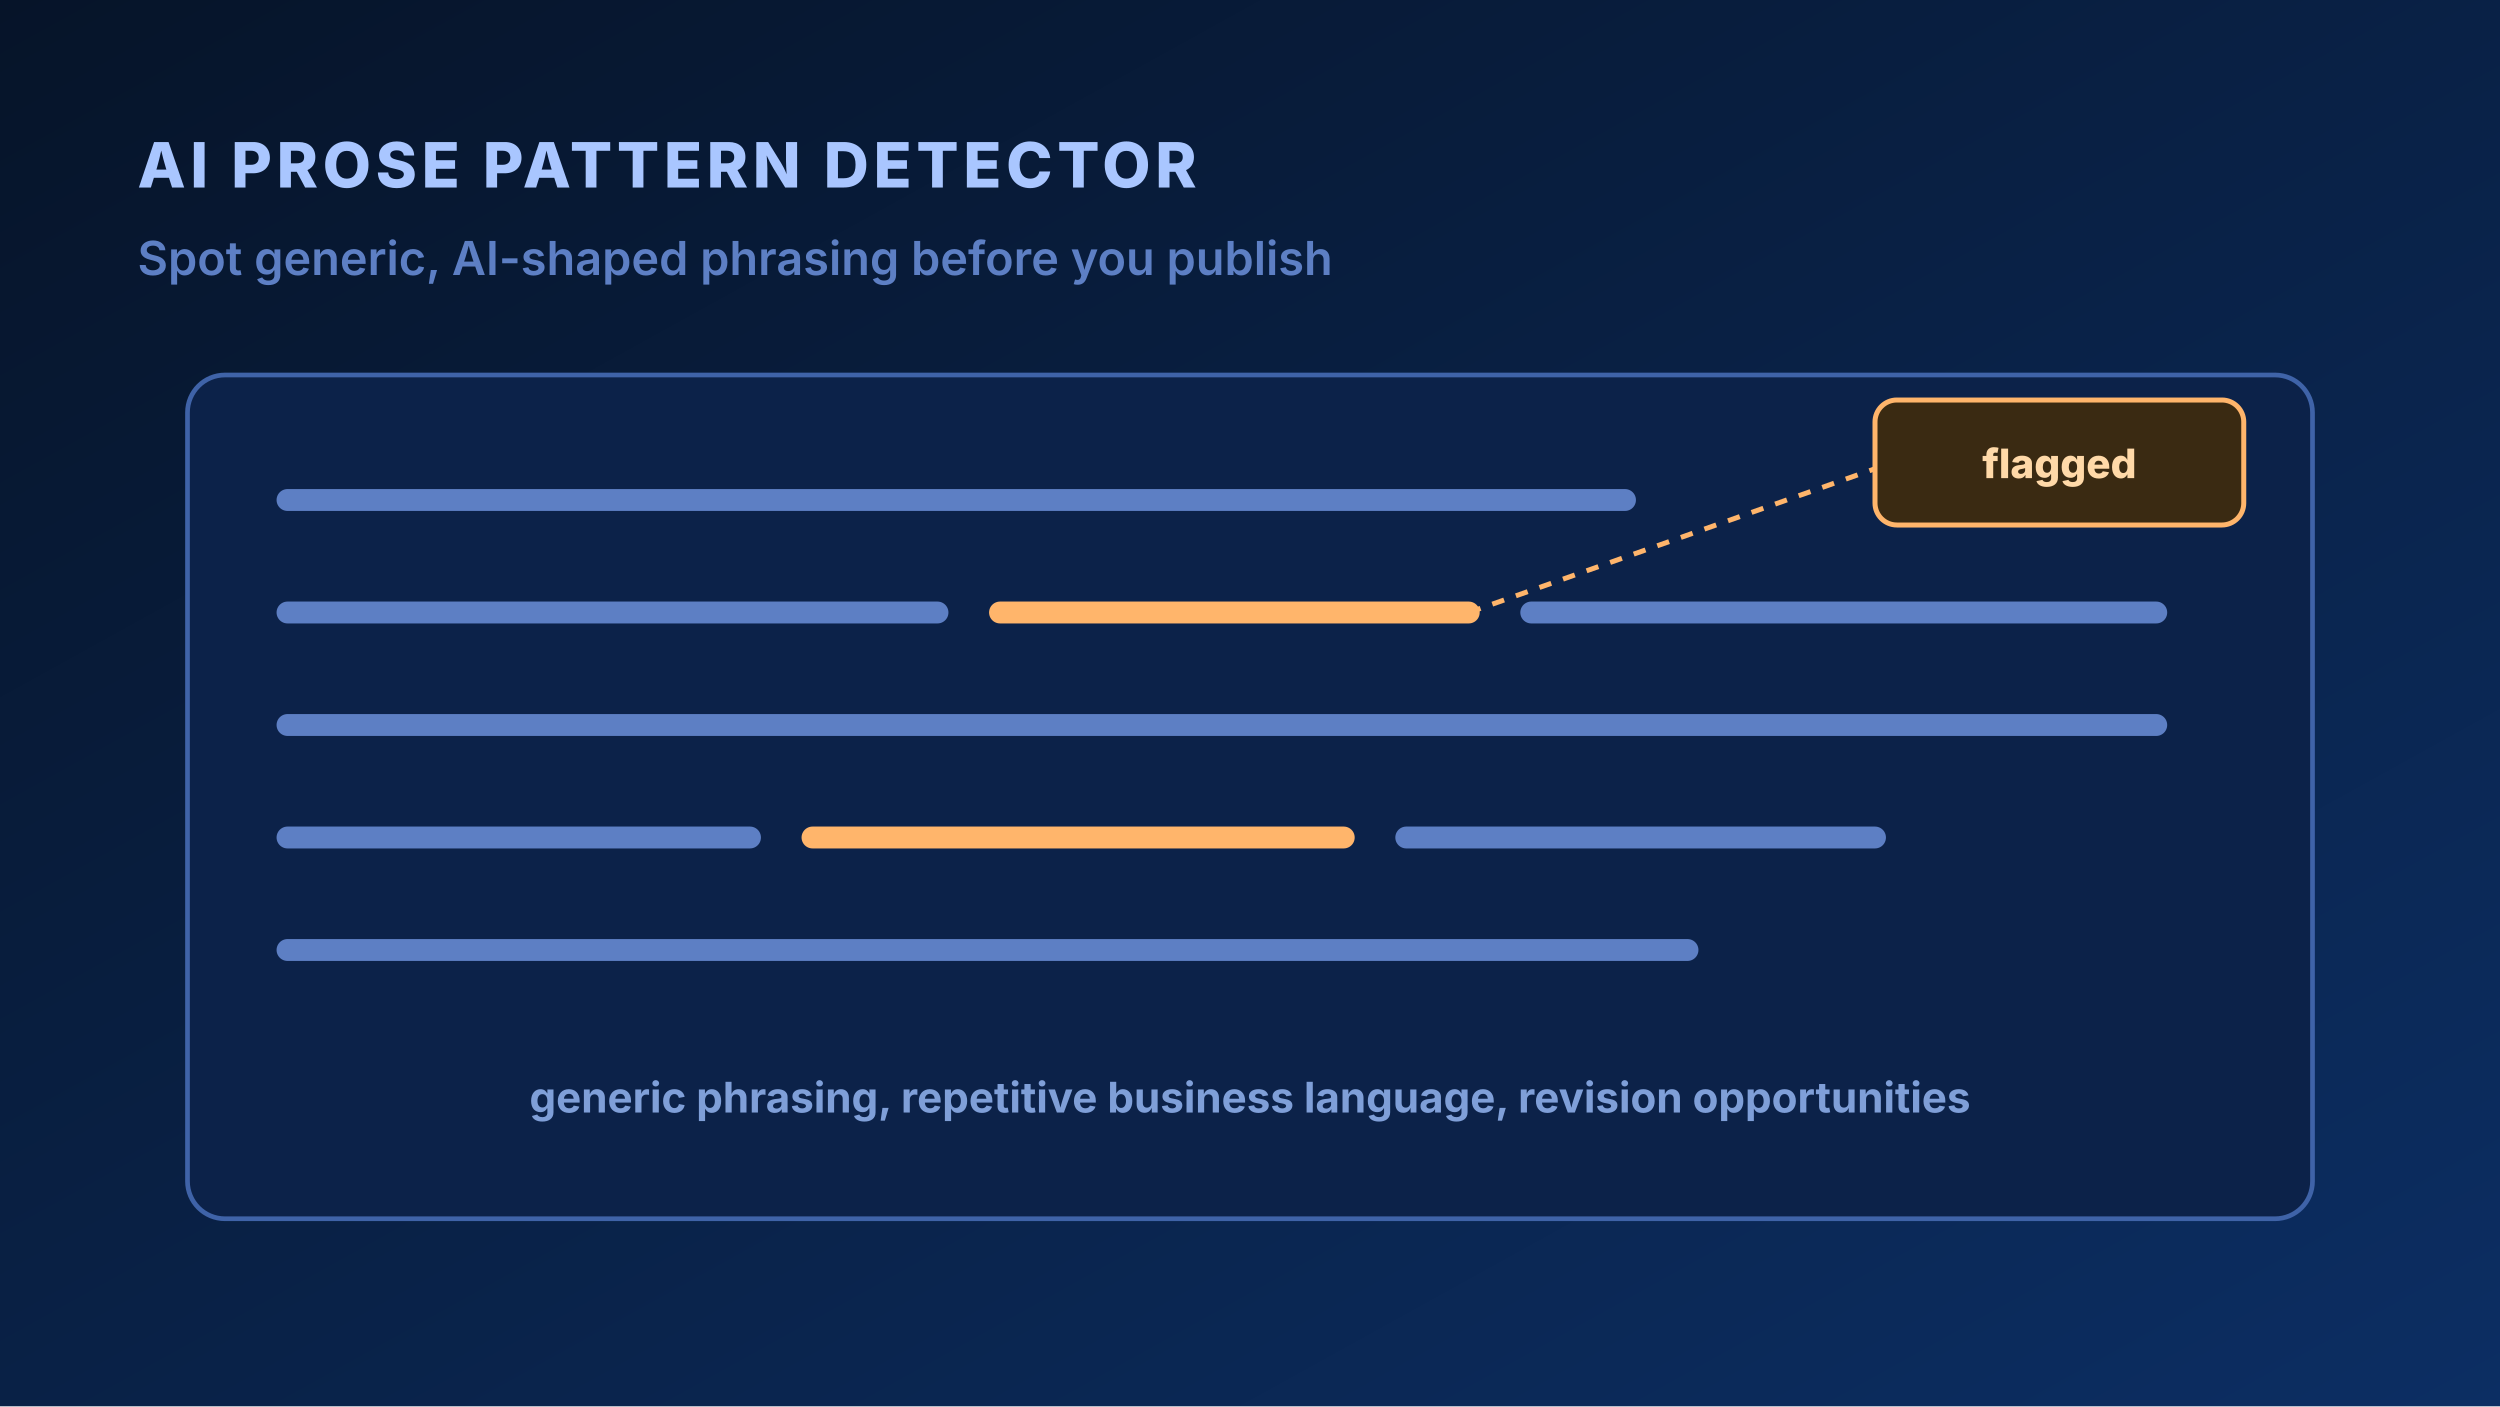
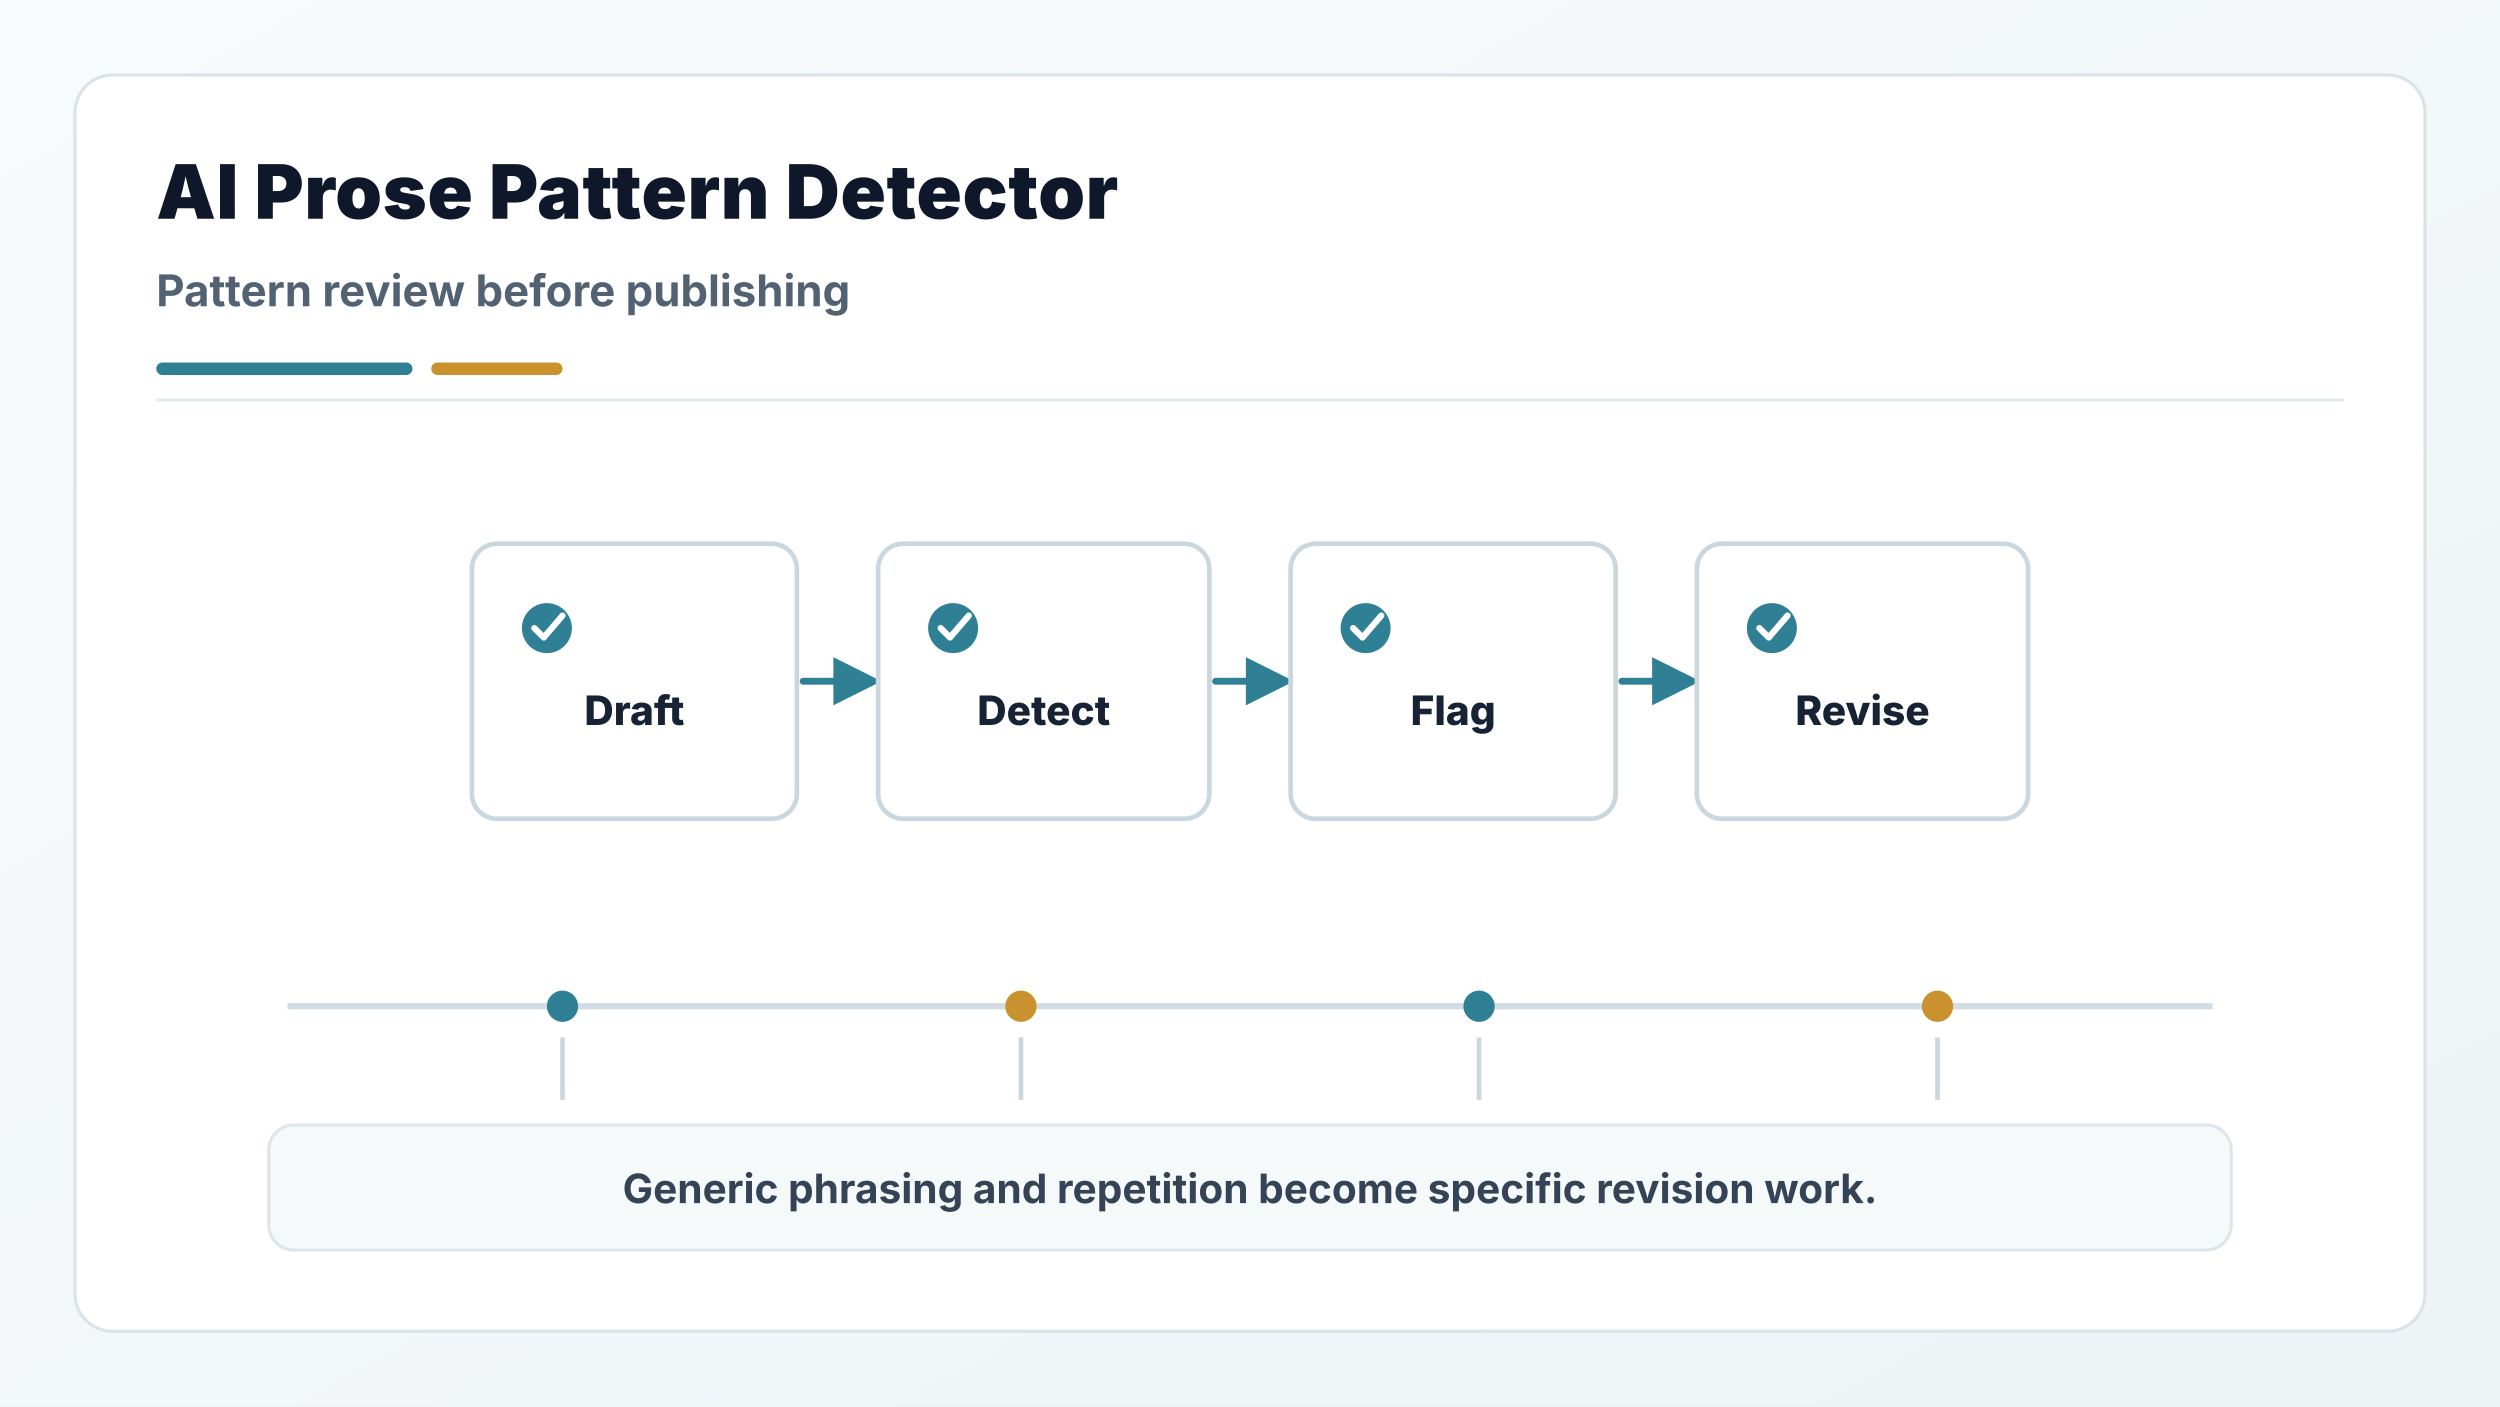
- <svg xmlns="http://www.w3.org/2000/svg" viewBox="0 0 800 450" role="img" aria-label="AI Prose Pattern Detector: highlights generic AI-shaped phrasing in a block of text for revision.">
+ <svg xmlns="http://www.w3.org/2000/svg" viewBox="0 0 800 450" role="img" aria-label="AI Prose Pattern Detector: Pattern review before publishing.">
  <defs>
-     <linearGradient id="bg3" x1="0" y1="0" x2="1" y2="1">
-       <stop offset="0" stop-color="#061429" />
-       <stop offset="1" stop-color="#0c2e63" />
+     <linearGradient id="bg" x1="0" y1="0" x2="1" y2="1">
+       <stop offset="0" stop-color="#f8fbfc" />
+       <stop offset="1" stop-color="#edf3f5" />
    </linearGradient>
+     <marker id="arrow" viewBox="0 0 10 10" refX="8" refY="5" markerWidth="7" markerHeight="7" orient="auto">
+       <path d="M0 0 L10 5 L0 10 z" fill="#2f7f95" />
+     </marker>
+     <style>
+       .title{font-family:Inter,Segoe UI,Arial,sans-serif;font-size:24px;font-weight:850;fill:#0f172a;letter-spacing:.2px}
+       .sub{font-family:Inter,Segoe UI,Arial,sans-serif;font-size:14px;font-weight:700;fill:#526272}
+       .step{font-family:Inter,Segoe UI,Arial,sans-serif;font-size:13px;font-weight:800;fill:#172234}
+       .footer{font-family:Inter,Segoe UI,Arial,sans-serif;font-size:13px;font-weight:750;fill:#344456}
+       .flow{fill:none;stroke:#2f7f95;stroke-width:2.2;stroke-linecap:round}
+       .rail{fill:none;stroke:#d2dde3;stroke-width:2}
+       .tick{stroke:#cad7df;stroke-width:1.5}
+     </style>
  </defs>
-   <rect width="800" height="450" fill="url(#bg3)" />
-   <text x="44" y="60" fill="#a9c6ff" font-family="Inter,Segoe UI,Arial,sans-serif" font-size="20" font-weight="800" letter-spacing="1.5">AI PROSE PATTERN DETECTOR</text>
-   <text x="44" y="88" fill="#5d7fc4" font-family="Inter,Segoe UI,Arial,sans-serif" font-size="15" font-weight="600">Spot generic, AI-shaped phrasing before you publish</text>
-   <rect x="60" y="120" rx="12" width="680" height="270" fill="#0c2249" stroke="#3f63a8" stroke-width="1.5" />
-   <g stroke-linecap="round">
-     <line x1="92" y1="160" x2="520" y2="160" stroke="#5d7fc4" stroke-width="7" />
-     <line x1="92" y1="196" x2="300" y2="196" stroke="#5d7fc4" stroke-width="7" />
-     <line x1="320" y1="196" x2="470" y2="196" stroke="#ffb56b" stroke-width="7" />
-     <line x1="490" y1="196" x2="690" y2="196" stroke="#5d7fc4" stroke-width="7" />
-     <line x1="92" y1="232" x2="690" y2="232" stroke="#5d7fc4" stroke-width="7" />
-     <line x1="92" y1="268" x2="240" y2="268" stroke="#5d7fc4" stroke-width="7" />
-     <line x1="260" y1="268" x2="430" y2="268" stroke="#ffb56b" stroke-width="7" />
-     <line x1="450" y1="268" x2="600" y2="268" stroke="#5d7fc4" stroke-width="7" />
-     <line x1="92" y1="304" x2="540" y2="304" stroke="#5d7fc4" stroke-width="7" />
+   <rect width="800" height="450" fill="url(#bg)" />
+   <rect x="24" y="24" width="752" height="402" rx="12" fill="#fff" stroke="#d9e3e8" />
+   <text x="50" y="70" class="title">AI Prose Pattern Detector</text>
+   <text x="50" y="98" class="sub">Pattern review before publishing</text>
+   <line x1="50" y1="128" x2="750" y2="128" stroke="#e4ebef" />
+   <path d="M92 322 H708" class="rail" />
+   <circle cx="180.0" cy="322" r="5" fill="#2f7f95" />
+   <line x1="180.0" y1="332" x2="180.0" y2="352" class="tick" />
+   <circle cx="326.7" cy="322" r="5" fill="#c9922e" />
+   <line x1="326.7" y1="332" x2="326.7" y2="352" class="tick" />
+   <circle cx="473.3" cy="322" r="5" fill="#2f7f95" />
+   <line x1="473.3" y1="332" x2="473.3" y2="352" class="tick" />
+   <circle cx="620.0" cy="322" r="5" fill="#c9922e" />
+   <line x1="620.0" y1="332" x2="620.0" y2="352" class="tick" />
+   <path d="M257.0 218 H279.0" class="flow" marker-end="url(#arrow)" />
+   <path d="M389.0 218 H411.0" class="flow" marker-end="url(#arrow)" />
+   <path d="M519.0 218 H541.0" class="flow" marker-end="url(#arrow)" />
+   <g>
+     <rect x="151.0" y="174" width="104" height="88" rx="8" fill="#ffffff" stroke="#cad7df" stroke-width="1.5" />
+     <circle cx="175.0" cy="201" r="8" fill="#2f7f95" />
+     <path d="M171.0 201 l3 3 l6 -7" fill="none" stroke="#fff" stroke-width="2" stroke-linecap="round" stroke-linejoin="round" />
+     <text x="203.0" y="232" text-anchor="middle" class="step">Draft</text>
  </g>
  <g>
-     <line x1="470" y1="196" x2="600" y2="150" stroke="#ffb56b" stroke-width="1.6" stroke-dasharray="4 4" />
-     <rect x="600" y="128" rx="7" width="118" height="40" fill="#3a2a12" stroke="#ffb56b" stroke-width="1.6" />
-     <text x="659" y="153" fill="#ffd9a8" font-family="Inter,Segoe UI,Arial,sans-serif" font-size="13" font-weight="800" text-anchor="middle">flagged</text>
+     <rect x="281.0" y="174" width="106" height="88" rx="8" fill="#ffffff" stroke="#cad7df" stroke-width="1.5" />
+     <circle cx="305.0" cy="201" r="8" fill="#2f7f95" />
+     <path d="M301.0 201 l3 3 l6 -7" fill="none" stroke="#fff" stroke-width="2" stroke-linecap="round" stroke-linejoin="round" />
+     <text x="334.0" y="232" text-anchor="middle" class="step">Detect</text>
  </g>
-   <text x="400" y="356" fill="#7f9fd8" font-family="Inter,Segoe UI,Arial,sans-serif" font-size="13.5" font-weight="700" text-anchor="middle">generic phrasing, repetitive business language, revision opportunities</text>
+   <g>
+     <rect x="413.0" y="174" width="104" height="88" rx="8" fill="#ffffff" stroke="#cad7df" stroke-width="1.5" />
+     <circle cx="437.0" cy="201" r="8" fill="#2f7f95" />
+     <path d="M433.0 201 l3 3 l6 -7" fill="none" stroke="#fff" stroke-width="2" stroke-linecap="round" stroke-linejoin="round" />
+     <text x="465.0" y="232" text-anchor="middle" class="step">Flag</text>
+   </g>
+   <g>
+     <rect x="543.0" y="174" width="106" height="88" rx="8" fill="#ffffff" stroke="#cad7df" stroke-width="1.5" />
+     <circle cx="567.0" cy="201" r="8" fill="#2f7f95" />
+     <path d="M563.0 201 l3 3 l6 -7" fill="none" stroke="#fff" stroke-width="2" stroke-linecap="round" stroke-linejoin="round" />
+     <text x="596.0" y="232" text-anchor="middle" class="step">Revise</text>
+   </g>
+   <rect x="86" y="360" width="628" height="40" rx="8" fill="#f6f9fa" stroke="#dce6eb" />
+   <text x="400" y="385" text-anchor="middle" class="footer">Generic phrasing and repetition become specific revision work.</text>
+   <rect x="50" y="116" width="82" height="4" rx="2" fill="#2f7f95" />
+   <rect x="138" y="116" width="42" height="4" rx="2" fill="#c9922e" />
</svg>
